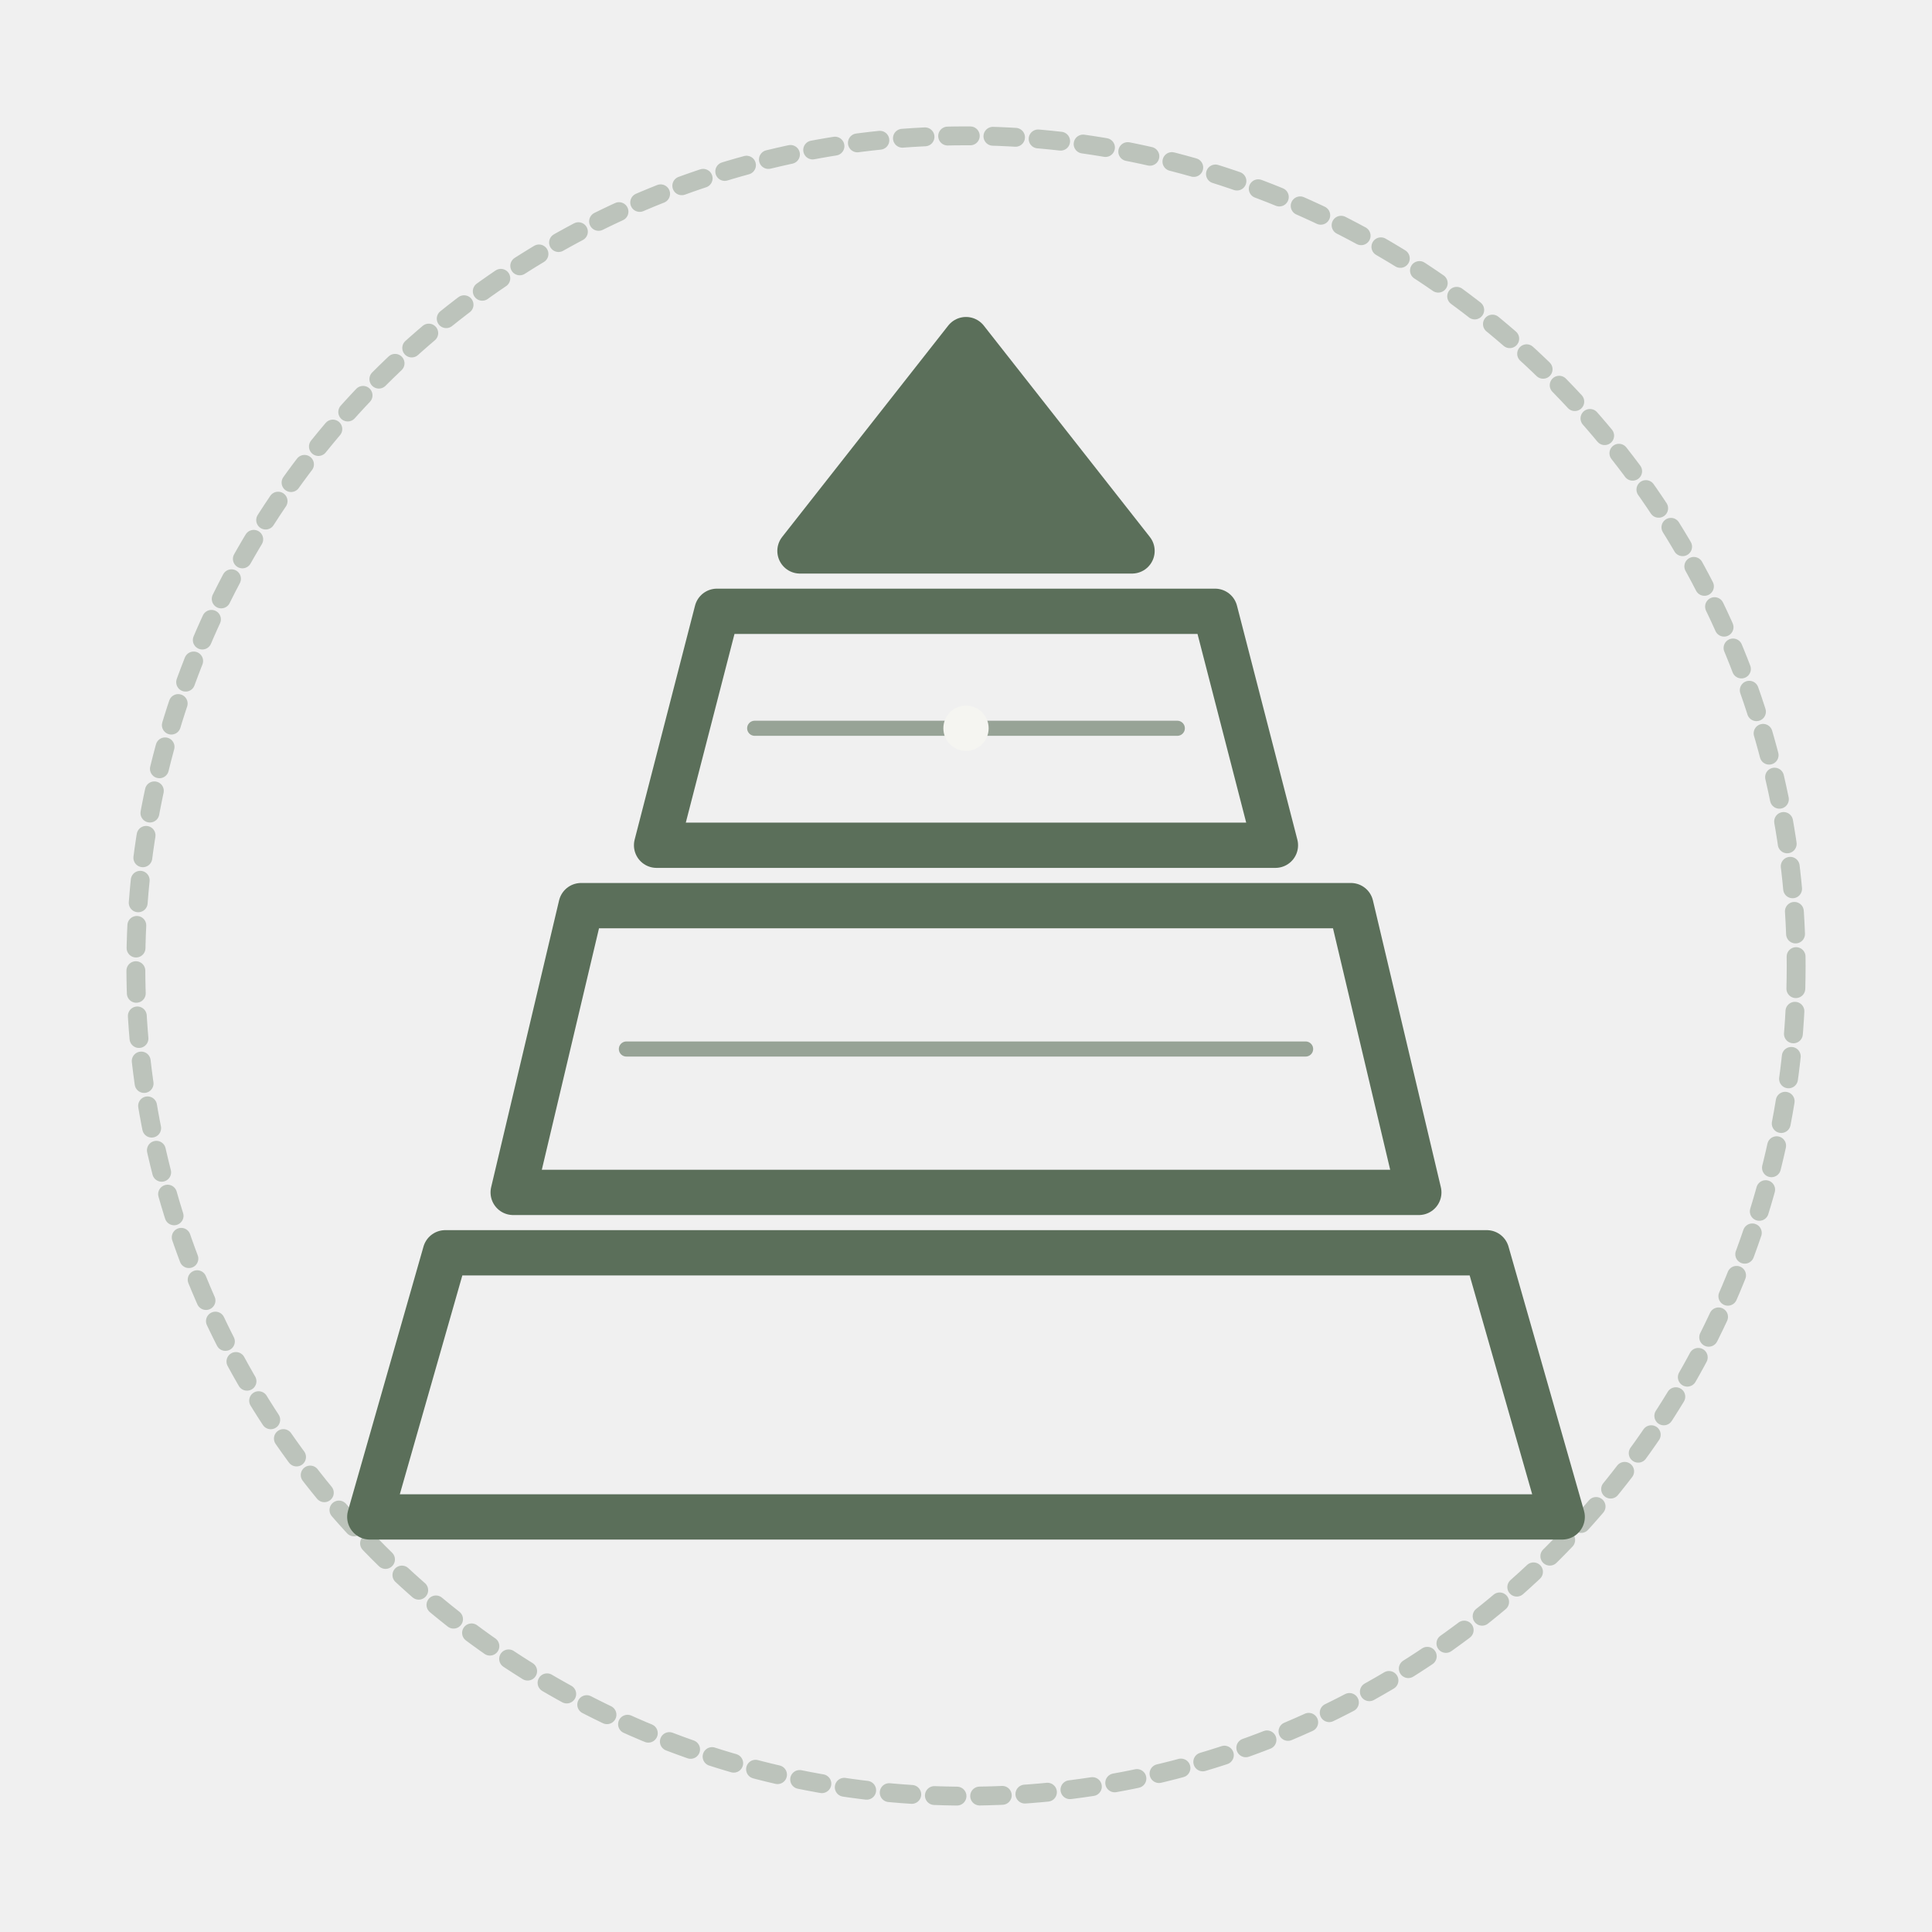
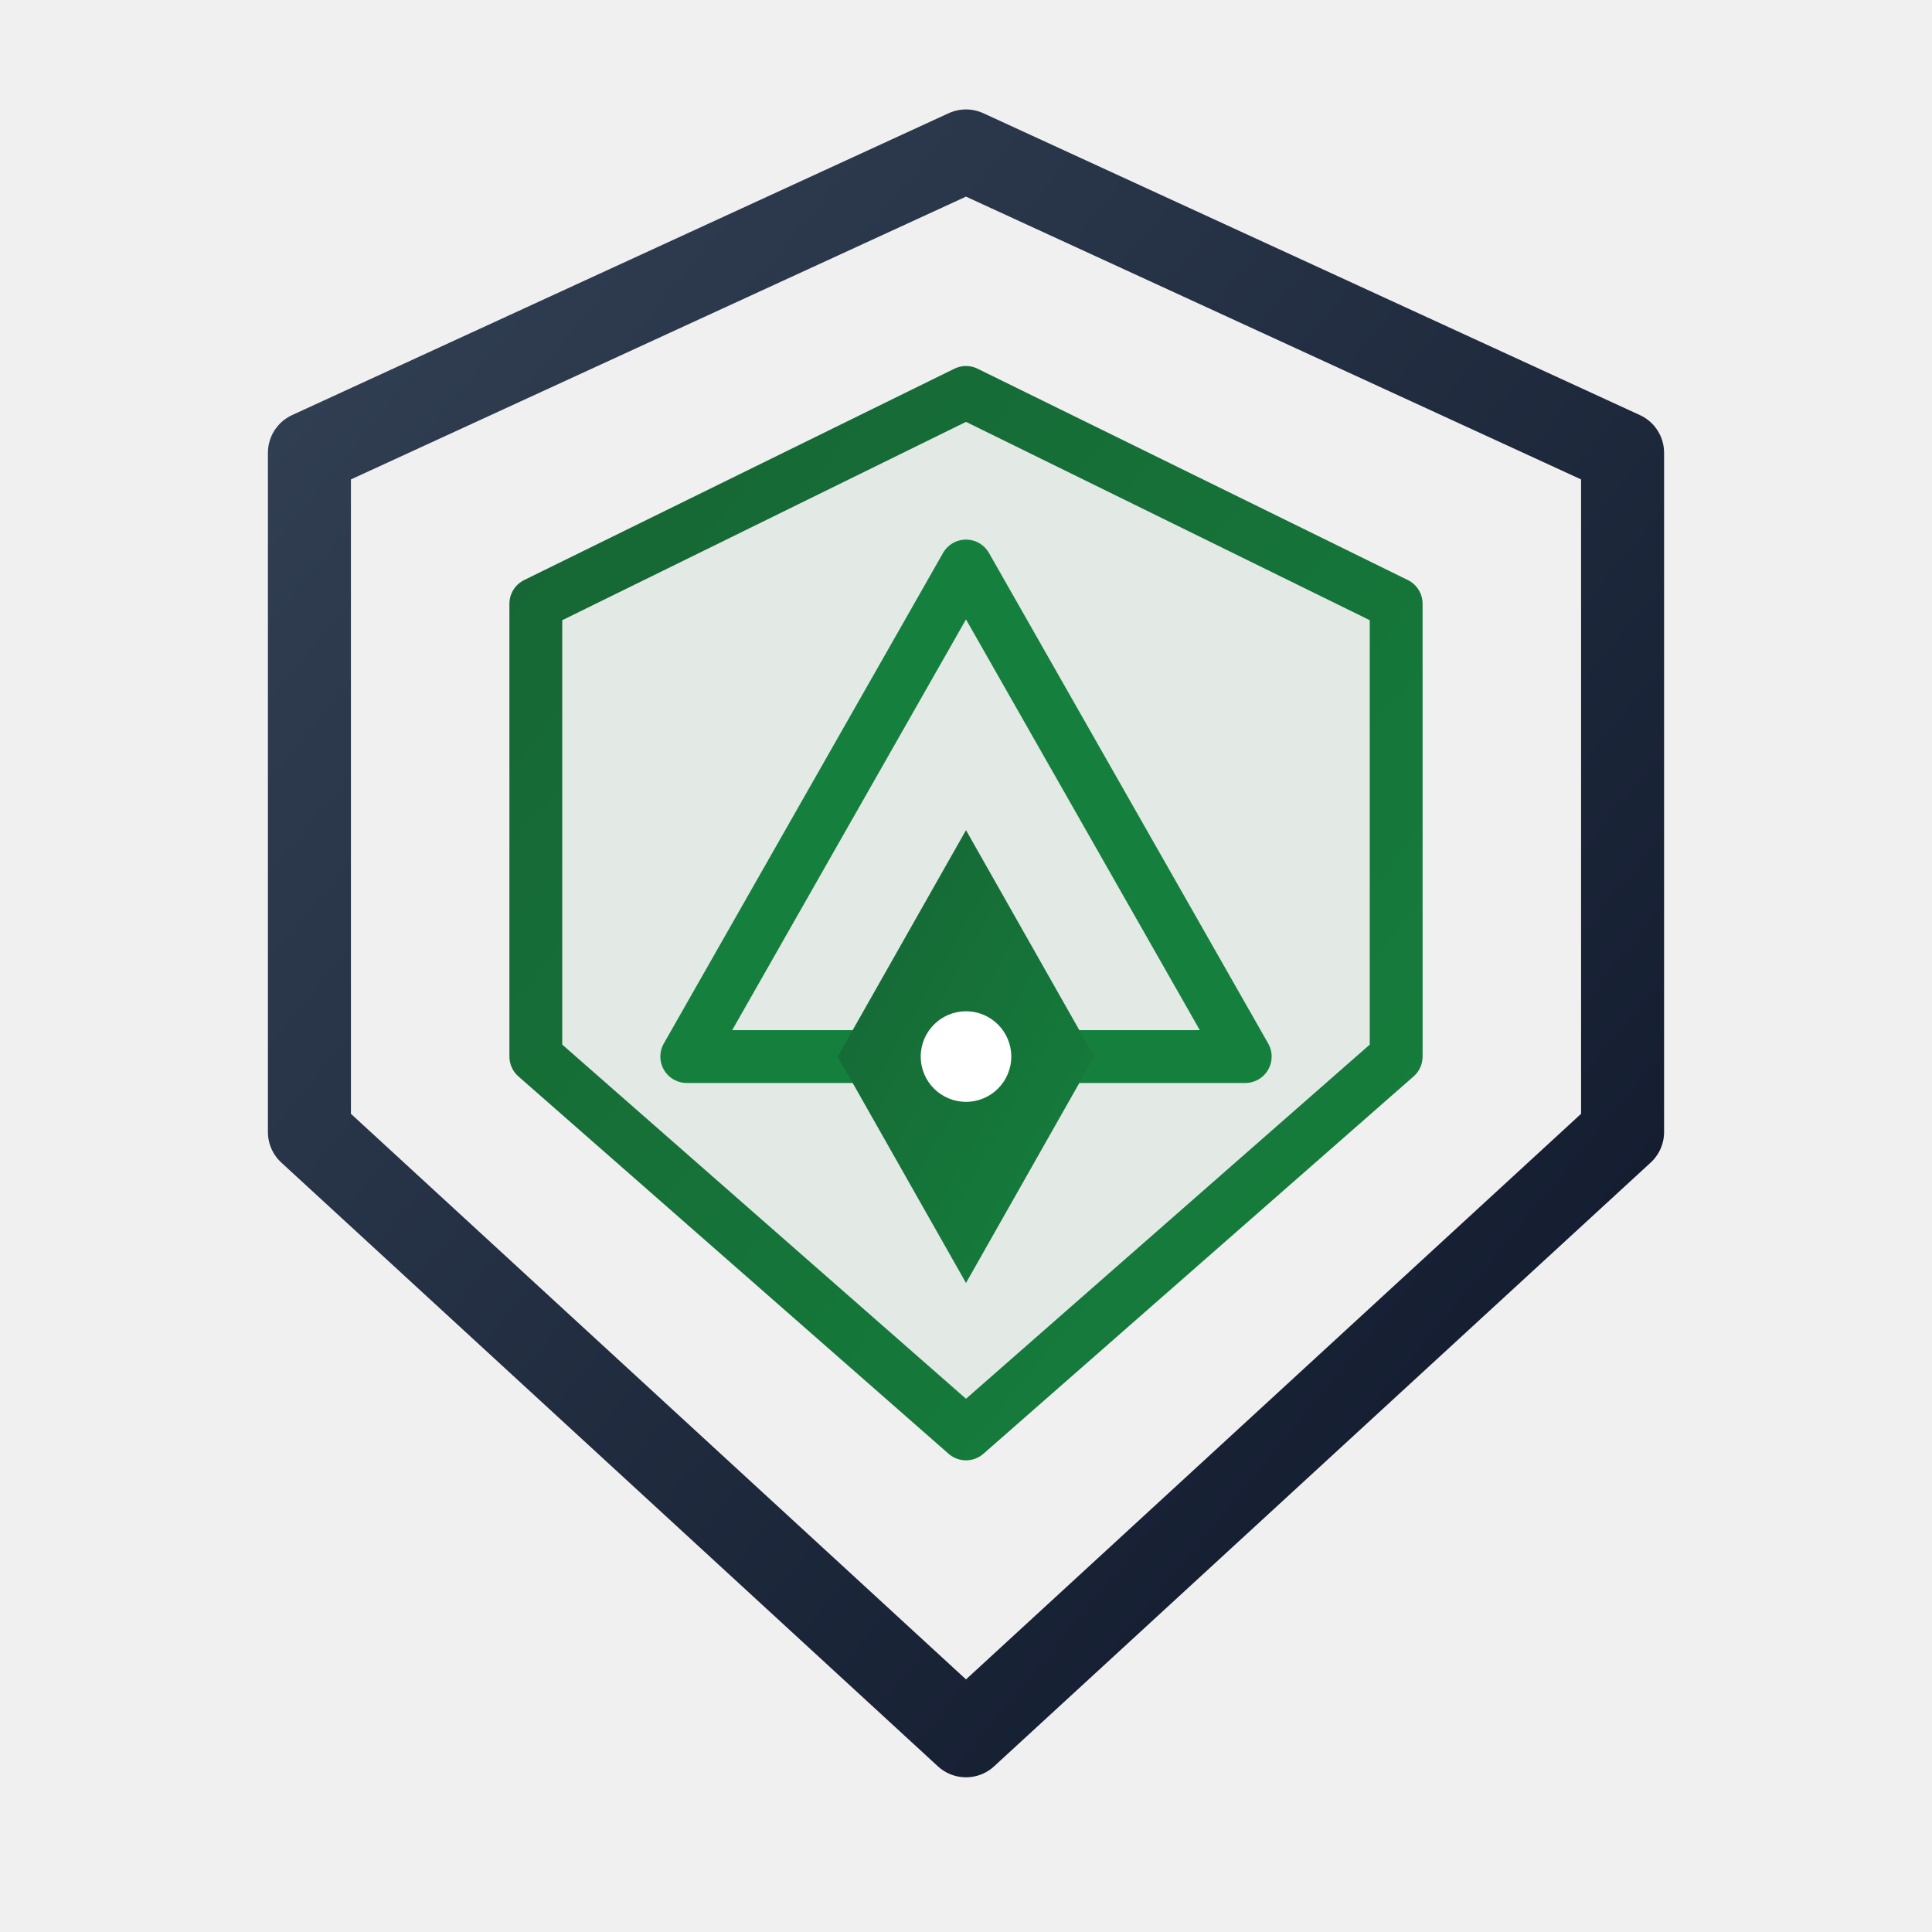
<svg xmlns="http://www.w3.org/2000/svg" viewBox="0 0 512 512" width="100%" height="100%">
-   <g fill="none" stroke="#5B6F5A" stroke-width="12" stroke-linejoin="round" stroke-linecap="round">
-     <circle cx="256" cy="256" r="220" stroke-width="5" stroke-dasharray="6 6" opacity="0.35" />
-     <polygon points="256,90 300,146 212,146" fill="#5B6F5A" stroke="#5B6F5A" />
-     <polygon points="190,162 322,162 338,224 174,224" fill="none" stroke="#5B6F5A" stroke-width="12" />
-     <line x1="200" y1="193" x2="312" y2="193" stroke="#5B6F5A" stroke-width="4" opacity="0.6" />
-     <polygon points="154,240 358,240 376,316 136,316" fill="none" stroke="#5B6F5A" stroke-width="12" />
-     <line x1="166" y1="278" x2="346" y2="278" stroke="#5B6F5A" stroke-width="4" opacity="0.6" />
-     <polygon points="118,332 394,332 414,402 98,402" fill="none" stroke="#5B6F5A" stroke-width="12" />
-     <circle cx="256" cy="193" r="6" fill="#F5F5F1" stroke="none" />
+   <defs>
+     <linearGradient id="cairn-green-grad" x1="0%" y1="0%" x2="100%" y2="100%">
+       <stop offset="0%" stop-color="#166534" />
+       <stop offset="100%" stop-color="#15803D" />
+     </linearGradient>
+     <linearGradient id="cairn-slate-grad" x1="0%" y1="0%" x2="100%" y2="100%">
+       <stop offset="0%" stop-color="#334155" />
+       <stop offset="100%" stop-color="#0F172A" />
+     </linearGradient>
+   </defs>
+   <g fill="none" stroke-linejoin="round" stroke-linecap="round">
+     <path d="M 256,40 L 430,120 L 430,300 L 256,460 L 82,300 L 82,120 Z" stroke="url(#cairn-slate-grad)" stroke-width="22" fill="none" />
+     <path d="M 256,104 L 370,160 L 370,280 L 256,380 L 142,280 L 142,160 Z" stroke="url(#cairn-green-grad)" stroke-width="14" fill="rgba(21, 128, 61, 0.06)" />
+     <polygon points="256,150 330,280 182,280" fill="none" stroke="#15803D" stroke-width="14" />
+     <polygon points="256,220 290,280 256,340 222,280" fill="url(#cairn-green-grad)" stroke="none" />
+     <circle cx="256" cy="280" r="12" fill="#FFFFFF" />
  </g>
</svg>
